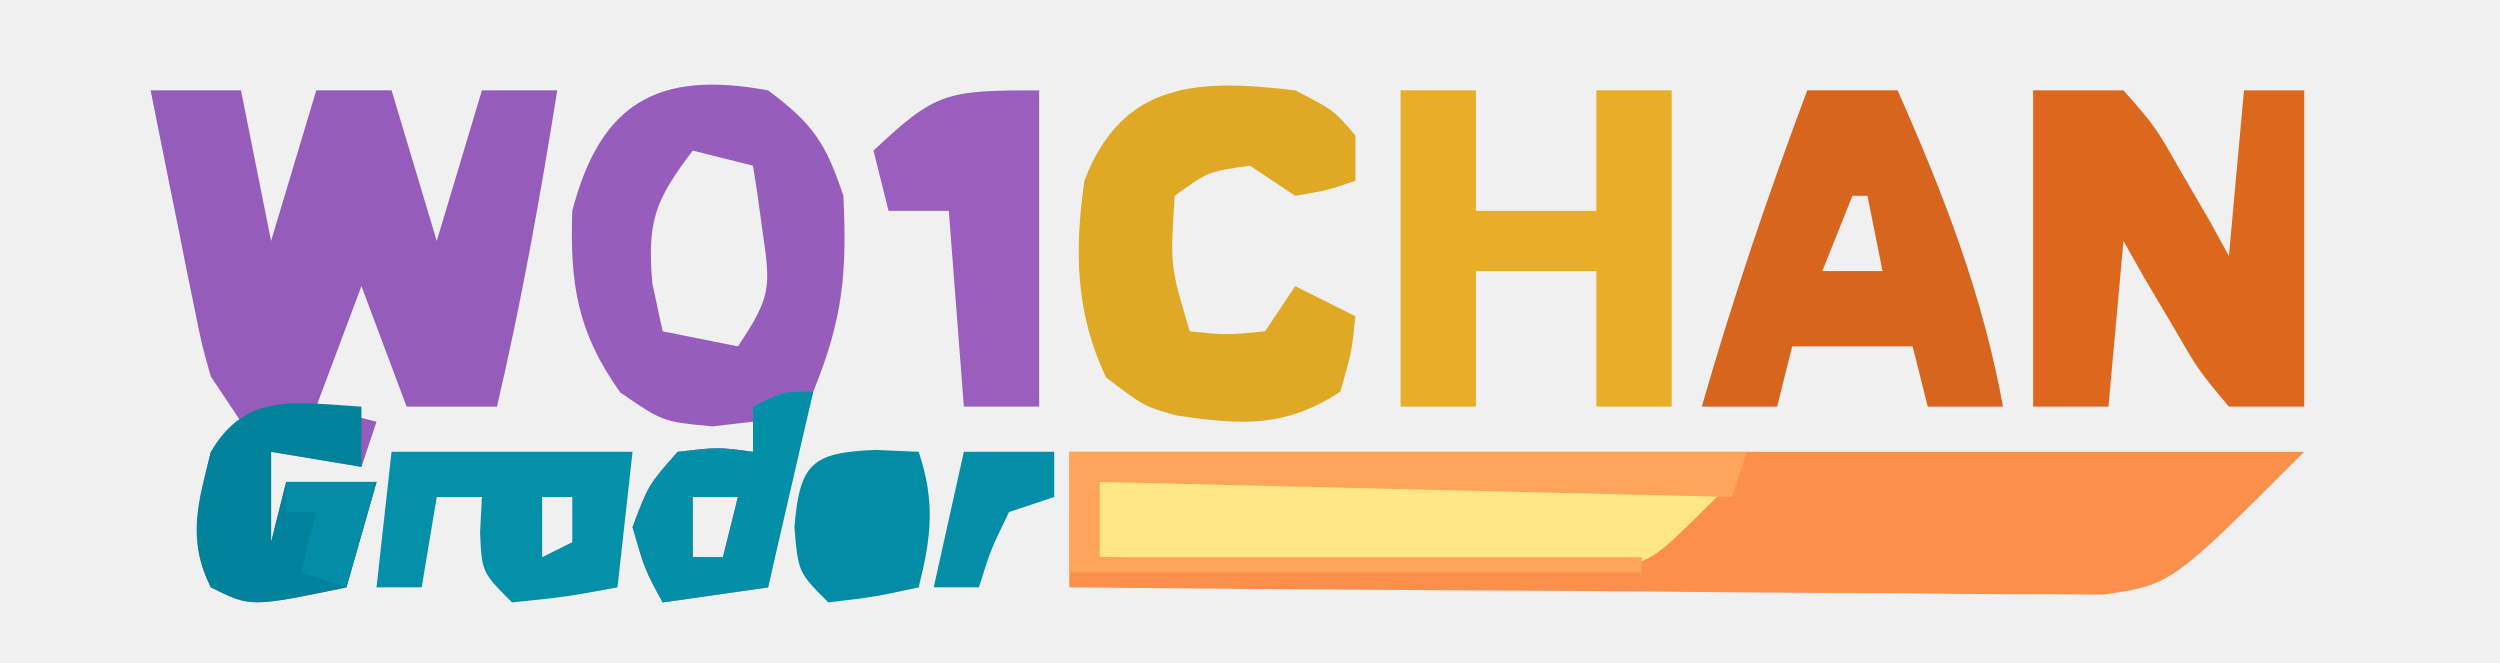
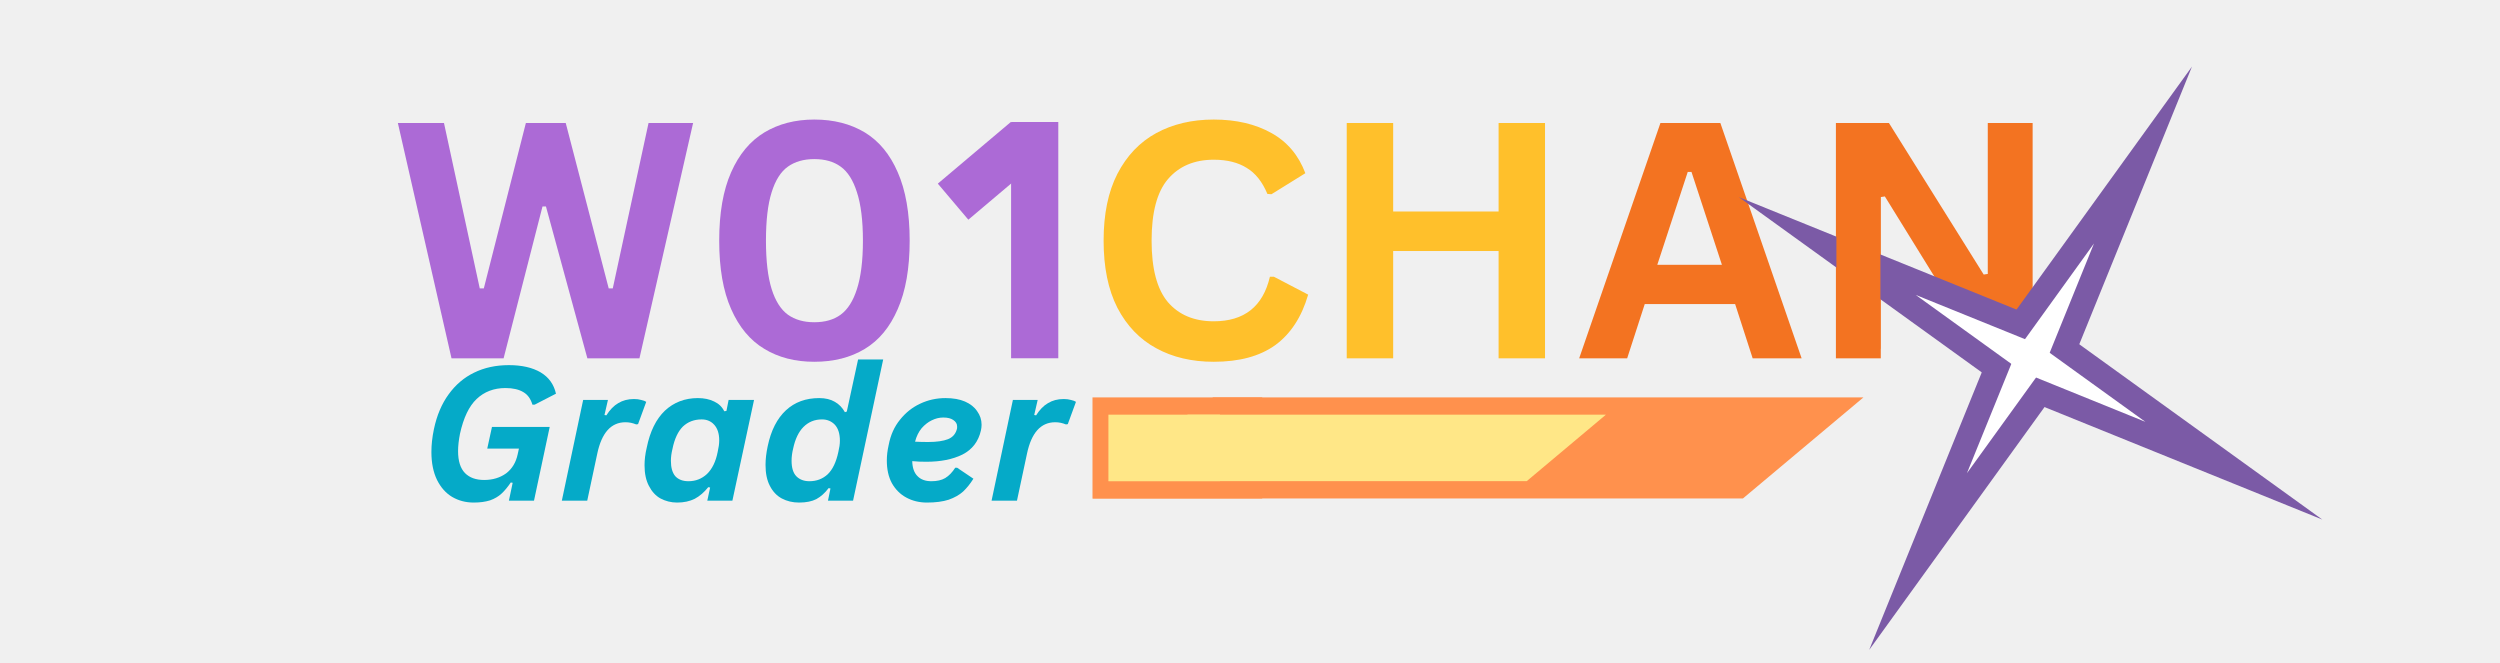
- <svg xmlns="http://www.w3.org/2000/svg" version="1.1" width="166" height="44">
-   <path d="M0 0 C27.06 0 54.12 0 82 0 C73.169 8.831 73.169 8.831 68.665 9.481 C67.397 9.472 66.129 9.463 64.823 9.454 C64.12 9.455 63.417 9.455 62.693 9.456 C60.382 9.453 58.072 9.422 55.762 9.391 C54.155 9.383 52.548 9.377 50.94 9.373 C46.72 9.358 42.5 9.319 38.28 9.275 C33.97 9.234 29.66 9.215 25.35 9.195 C16.899 9.152 8.45 9.084 0 9 C0 6.03 0 3.06 0 0 Z " fill="#FB8F4B" transform="translate(71,30)" />
-   <path d="M0 0 C1.98 0 3.96 0 6 0 C6.66 3.3 7.32 6.6 8 10 C8.99 6.7 9.98 3.4 11 0 C12.65 0 14.3 0 16 0 C16.99 3.3 17.98 6.6 19 10 C19.99 6.7 20.98 3.4 22 0 C23.65 0 25.3 0 27 0 C25.877 7.059 24.624 14.038 23 21 C21.02 21 19.04 21 17 21 C16.01 18.36 15.02 15.72 14 13 C13.01 15.64 12.02 18.28 11 21 C12.32 21.33 13.64 21.66 15 22 C14.67 22.99 14.34 23.98 14 25 C12.02 24.67 10.04 24.34 8 24 C8 25.98 8 27.96 8 30 C8.33 28.68 8.66 27.36 9 26 C10.98 26 12.96 26 15 26 C14.34 28.31 13.68 30.62 13 33 C6.64 34.32 6.64 34.32 4 33 C2.411 29.822 3.205 27.365 4 24 C4.66 23.34 5.32 22.68 6 22 C5.34 21.01 4.68 20.02 4 19 C3.406 16.915 3.406 16.915 2.93 14.551 C2.756 13.703 2.582 12.856 2.402 11.982 C2.228 11.101 2.054 10.22 1.875 9.312 C1.693 8.42 1.511 7.527 1.324 6.607 C0.877 4.406 0.436 2.204 0 0 Z " fill="#965CBB" transform="translate(10,6)" />
-   <path d="M0 0 C2.969 2.207 3.829 3.486 5 7 C5.251 12.183 4.961 15.2 3 20 C2.422 22.262 1.881 24.534 1.375 26.812 C1.115 27.974 0.854 29.135 0.586 30.332 C0.393 31.212 0.199 32.093 0 33 C-3.465 33.495 -3.465 33.495 -7 34 C-8.188 31.812 -8.188 31.812 -9 29 C-7.938 26.188 -7.938 26.188 -6 24 C-3.312 23.688 -3.312 23.688 -1 24 C-1 23.34 -1 22.68 -1 22 C-1.887 22.103 -2.774 22.206 -3.688 22.312 C-7 22 -7 22 -9.812 20.062 C-12.663 16.072 -13.167 12.848 -13 8 C-11.136 0.855 -7.353 -1.364 0 0 Z M-5 4 C-7.488 7.284 -8.032 8.612 -7.688 12.812 C-7.347 14.39 -7.347 14.39 -7 16 C-5.35 16.33 -3.7 16.66 -2 17 C0.236 13.647 0.173 13.093 -0.375 9.312 C-0.486 8.504 -0.597 7.696 -0.711 6.863 C-0.806 6.248 -0.902 5.634 -1 5 C-2.32 4.67 -3.64 4.34 -5 4 Z M-5 27 C-5 28.32 -5 29.64 -5 31 C-4.34 31 -3.68 31 -3 31 C-2.67 29.68 -2.34 28.36 -2 27 C-2.99 27 -3.98 27 -5 27 Z " fill="#975DBC" transform="translate(51,6)" />
-   <path d="M0 0 C1.98 0 3.96 0 6 0 C8.117 2.406 8.117 2.406 9.875 5.5 C10.471 6.521 11.066 7.542 11.68 8.594 C12.115 9.388 12.551 10.182 13 11 C13.33 7.37 13.66 3.74 14 0 C15.32 0 16.64 0 18 0 C18 6.93 18 13.86 18 21 C16.35 21 14.7 21 13 21 C10.98 18.594 10.98 18.594 9.188 15.5 C8.583 14.479 7.978 13.458 7.355 12.406 C6.908 11.612 6.461 10.818 6 10 C5.67 13.63 5.34 17.26 5 21 C3.35 21 1.7 21 0 21 C0 14.07 0 7.14 0 0 Z " fill="#DC681D" transform="translate(135,6)" />
-   <path d="M0 0 C1.65 0 3.3 0 5 0 C5 2.64 5 5.28 5 8 C7.64 8 10.28 8 13 8 C13 5.36 13 2.72 13 0 C14.65 0 16.3 0 18 0 C18 6.93 18 13.86 18 21 C16.35 21 14.7 21 13 21 C13 18.03 13 15.06 13 12 C10.36 12 7.72 12 5 12 C5 14.97 5 17.94 5 21 C3.35 21 1.7 21 0 21 C0 14.07 0 7.14 0 0 Z " fill="#E8AE27" transform="translate(93,6)" />
-   <path d="M0 0 C1.98 0 3.96 0 6 0 C9.078 6.944 11.628 13.517 13 21 C11.35 21 9.7 21 8 21 C7.67 19.68 7.34 18.36 7 17 C4.36 17 1.72 17 -1 17 C-1.33 18.32 -1.66 19.64 -2 21 C-3.65 21 -5.3 21 -7 21 C-4.962 13.882 -2.597 6.933 0 0 Z M3 7 C2.34 8.65 1.68 10.3 1 12 C2.32 12 3.64 12 5 12 C4.67 10.35 4.34 8.7 4 7 C3.67 7 3.34 7 3 7 Z " fill="#D7651D" transform="translate(120,6)" />
-   <path d="M0 0 C2.562 1.312 2.562 1.312 4 3 C4 3.99 4 4.98 4 6 C2.188 6.625 2.188 6.625 0 7 C-0.99 6.34 -1.98 5.68 -3 5 C-5.789 5.396 -5.789 5.396 -8 7 C-8.305 11.651 -8.305 11.651 -7 16 C-4.584 16.25 -4.584 16.25 -2 16 C-1.34 15.01 -0.68 14.02 0 13 C1.32 13.66 2.64 14.32 4 15 C3.75 17.375 3.75 17.375 3 20 C-0.687 22.439 -3.638 22.214 -7.871 21.586 C-10 21 -10 21 -12.562 19.062 C-14.594 14.735 -14.658 10.708 -14 6 C-11.445 -0.675 -6.331 -0.754 0 0 Z " fill="#DFA825" transform="translate(86,6)" />
-   <path d="M0 0 C13.86 0 27.72 0 42 0 C37 5 37 5 34.994 5.601 C34.348 5.59 33.702 5.579 33.036 5.568 C32.295 5.567 31.555 5.567 30.792 5.566 C30.009 5.541 29.225 5.515 28.418 5.488 C27.197 5.478 27.197 5.478 25.951 5.467 C23.362 5.439 20.776 5.376 18.188 5.312 C16.428 5.287 14.668 5.265 12.908 5.244 C8.605 5.189 4.303 5.103 0 5 C0 3.35 0 1.7 0 0 Z " fill="#FFE686" transform="translate(73,32)" />
-   <path d="M0 0 C14.85 0 29.7 0 45 0 C44.67 0.99 44.34 1.98 44 3 C30.14 2.67 16.28 2.34 2 2 C2 3.65 2 5.3 2 7 C13.88 7 25.76 7 38 7 C38 7.33 38 7.66 38 8 C25.46 8 12.92 8 0 8 C0 5.36 0 2.72 0 0 Z " fill="#FFA45A" transform="translate(71,30)" />
-   <path d="M0 0 C0 6.93 0 13.86 0 21 C-1.65 21 -3.3 21 -5 21 C-5.33 16.71 -5.66 12.42 -6 8 C-7.32 8 -8.64 8 -10 8 C-10.33 6.68 -10.66 5.36 -11 4 C-6.853 0.097 -6.175 0 0 0 Z " fill="#995EBE" transform="translate(69,6)" />
-   <path d="M0 0 C5.28 0 10.56 0 16 0 C15.67 2.97 15.34 5.94 15 9 C11.625 9.625 11.625 9.625 8 10 C6 8 6 8 5.875 5.375 C5.916 4.591 5.957 3.808 6 3 C5.01 3 4.02 3 3 3 C2.67 4.98 2.34 6.96 2 9 C1.01 9 0.02 9 -1 9 C-0.67 6.03 -0.34 3.06 0 0 Z M10 3 C10 4.32 10 5.64 10 7 C10.66 6.67 11.32 6.34 12 6 C12 5.01 12 4.02 12 3 C11.34 3 10.68 3 10 3 Z " fill="#0490A9" transform="translate(26,30)" />
-   <path d="M0 0 C0 1.32 0 2.64 0 4 C-2.97 3.505 -2.97 3.505 -6 3 C-6 4.98 -6 6.96 -6 9 C-5.67 7.68 -5.34 6.36 -5 5 C-3.02 5 -1.04 5 1 5 C0.34 7.31 -0.32 9.62 -1 12 C-7.36 13.32 -7.36 13.32 -10 12 C-11.607 8.785 -10.85 6.399 -10 3 C-7.661 -1.028 -4.27 -0.242 0 0 Z " fill="#03839B" transform="translate(24,27)" />
-   <path d="M0 0 C-0.99 4.29 -1.98 8.58 -3 13 C-5.31 13.33 -7.62 13.66 -10 14 C-11.188 11.812 -11.188 11.812 -12 9 C-10.938 6.188 -10.938 6.188 -9 4 C-6.312 3.688 -6.312 3.688 -4 4 C-4 3.01 -4 2.02 -4 1 C-2 0 -2 0 0 0 Z M-8 7 C-8 8.32 -8 9.64 -8 11 C-7.34 11 -6.68 11 -6 11 C-5.67 9.68 -5.34 8.36 -5 7 C-5.99 7 -6.98 7 -8 7 Z " fill="#048FA9" transform="translate(54,26)" />
-   <path d="M0 0 C0.949 0.041 1.897 0.083 2.875 0.125 C3.983 3.45 3.72 5.747 2.875 9.125 C-0 9.75 -0 9.75 -3.125 10.125 C-5.125 8.125 -5.125 8.125 -5.375 5.125 C-5.023 0.906 -4.23 0.169 0 0 Z " fill="#038CA5" transform="translate(58.125,29.875)" />
-   <path d="M0 0 C1.98 0 3.96 0 6 0 C6 0.99 6 1.98 6 3 C5.01 3.33 4.02 3.66 3 4 C1.781 6.504 1.781 6.504 1 9 C0.01 9 -0.98 9 -2 9 C-1.34 6.03 -0.68 3.06 0 0 Z " fill="#048EA7" transform="translate(64,30)" />
-   <path d="M0 0 C1.98 0 3.96 0 6 0 C5.34 2.31 4.68 4.62 4 7 C3.01 6.67 2.02 6.34 1 6 C1.33 4.68 1.66 3.36 2 2 C1.34 2 0.68 2 0 2 C0 1.34 0 0.68 0 0 Z " fill="#038CA5" transform="translate(19,32)" />
+ <svg xmlns="http://www.w3.org/2000/svg" width="166" zoomAndPan="magnify" viewBox="0 0 124.5 33" height="44" preserveAspectRatio="xMidYMid meet" version="1.0">
+   <defs>
+     <g />
+     <clipPath id="353d14d819">
+       <path d="M 54.406 19.789 L 62.863 19.789 L 62.863 24.824 L 54.406 24.824 Z M 54.406 19.789 " clip-rule="nonzero" />
+     </clipPath>
+     <clipPath id="75d6a6354e">
+       <path d="M 54.406 19.789 L 92.812 19.789 L 92.812 24.824 L 54.406 24.824 Z M 54.406 19.789 " clip-rule="nonzero" />
+     </clipPath>
+     <clipPath id="4482ff2e39">
+       <path d="M 60.41 19.789 L 92.801 19.789 L 86.797 24.824 L 54.406 24.824 Z M 60.41 19.789 " clip-rule="nonzero" />
+     </clipPath>
+     <clipPath id="c2524c8f1a">
+       <path d="M 93 3 L 110 3 L 110 32.934 L 93 32.934 Z M 93 3 " clip-rule="nonzero" />
+     </clipPath>
+     <clipPath id="1616a80de9">
+       <path d="M 109.16 3.316 L 96.762 33.875 L 93.078 32.383 L 105.473 1.82 Z M 109.16 3.316 " clip-rule="nonzero" />
+     </clipPath>
+     <clipPath id="5322c2e7d2">
+       <path d="M 102.871 18.812 L 109.16 3.316 L 99.367 16.879 L 93.078 32.375 Z M 102.871 18.812 " clip-rule="nonzero" />
+     </clipPath>
+     <clipPath id="11d3d2dbe9">
+       <path d="M 86 9 L 116 9 L 116 26 L 86 26 Z M 86 9 " clip-rule="nonzero" />
+     </clipPath>
+     <clipPath id="8e158f696b">
+       <path d="M 115.652 25.875 L 85.086 13.496 L 86.578 9.809 L 117.145 22.188 Z M 115.652 25.875 " clip-rule="nonzero" />
+     </clipPath>
+     <clipPath id="75ec8b9b58">
+       <path d="M 100.152 19.598 L 115.652 25.875 L 102.086 16.09 L 86.586 9.812 Z M 100.152 19.598 " clip-rule="nonzero" />
+     </clipPath>
+     <clipPath id="c75e299a73">
+       <path d="M 55.199 20.652 L 79.984 20.652 L 79.984 23.961 L 55.199 23.961 Z M 55.199 20.652 " clip-rule="nonzero" />
+     </clipPath>
+     <clipPath id="3cf5908058">
+       <path d="M 59.145 20.652 L 79.973 20.652 L 76.031 23.961 L 55.199 23.961 Z M 59.145 20.652 " clip-rule="nonzero" />
+     </clipPath>
+     <clipPath id="0e40c2c105">
+       <path d="M 55.199 20.652 L 60.754 20.652 L 60.754 23.961 L 55.199 23.961 Z M 55.199 20.652 " clip-rule="nonzero" />
+     </clipPath>
+     <clipPath id="87ee1a1b3e">
+       <path d="M 50.352 6.074 L 52.703 6.074 L 52.703 17.844 L 50.352 17.844 Z M 50.352 6.074 " clip-rule="nonzero" />
+     </clipPath>
+     <clipPath id="5165ba8376">
+       <path d="M 46 6 L 52 6 L 52 11 L 46 11 Z M 46 6 " clip-rule="nonzero" />
+     </clipPath>
+     <clipPath id="a2d3c82608">
+       <path d="M 50.336 6.078 L 51.852 7.875 L 48.223 10.941 L 46.703 9.145 Z M 50.336 6.078 " clip-rule="nonzero" />
+     </clipPath>
+     <clipPath id="6faea09324">
+       <path d="M 91.453 7.887 L 93.645 7.887 L 93.645 17.367 L 91.453 17.367 Z M 91.453 7.887 " clip-rule="nonzero" />
+     </clipPath>
+     <clipPath id="c13a93628d">
+       <path d="M 97 12 L 105 12 L 105 24 L 97 24 Z M 97 12 " clip-rule="nonzero" />
+     </clipPath>
+     <clipPath id="679b01c502">
+       <path d="M 104.281 12.125 L 99.402 24.156 L 97.953 23.566 L 102.832 11.539 Z M 104.281 12.125 " clip-rule="nonzero" />
+     </clipPath>
+     <clipPath id="94dded3fcf">
+       <path d="M 101.809 18.227 L 104.281 12.125 L 100.43 17.465 L 97.953 23.566 Z M 101.809 18.227 " clip-rule="nonzero" />
+     </clipPath>
+     <clipPath id="1722c05555">
+       <path d="M 95 14 L 107 14 L 107 22 L 95 22 Z M 95 14 " clip-rule="nonzero" />
+     </clipPath>
+     <clipPath id="15a32e2fb9">
+       <path d="M 106.84 21.008 L 94.805 16.133 L 95.395 14.684 L 107.426 19.555 Z M 106.84 21.008 " clip-rule="nonzero" />
+     </clipPath>
+     <clipPath id="ebae6ee9e2">
+       <path d="M 100.738 18.535 L 106.84 21.008 L 101.5 17.156 L 95.398 14.684 Z M 100.738 18.535 " clip-rule="nonzero" />
+     </clipPath>
+   </defs>
+   <g fill="#ac6ad6" fill-opacity="1">
+     <g transform="translate(19.48532, 17.84459)">
+       <g>
+         <path d="M 5.594 0 L 3 0 L 0.328 -11.719 L 2.625 -11.719 L 4.406 -3.484 L 4.609 -3.484 L 6.703 -11.719 L 8.688 -11.719 L 10.828 -3.484 L 11.031 -3.484 L 12.812 -11.719 L 15.031 -11.719 L 12.359 0 L 9.766 0 L 7.703 -7.562 L 7.531 -7.562 Z M 5.594 0 " />
+       </g>
+     </g>
+   </g>
+   <g fill="#ac6ad6" fill-opacity="1">
+     <g transform="translate(34.83265, 17.84459)">
+       <g>
+         <path d="M 5.719 0.172 C 4.77 0.172 3.941 -0.039 3.234 -0.469 C 2.523 -0.895 1.973 -1.555 1.578 -2.453 C 1.18 -3.348 0.984 -4.484 0.984 -5.859 C 0.984 -7.234 1.18 -8.367 1.578 -9.266 C 1.973 -10.16 2.523 -10.82 3.234 -11.25 C 3.941 -11.676 4.77 -11.891 5.719 -11.891 C 6.688 -11.891 7.523 -11.676 8.234 -11.25 C 8.941 -10.82 9.488 -10.16 9.875 -9.266 C 10.27 -8.367 10.469 -7.234 10.469 -5.859 C 10.469 -4.484 10.27 -3.348 9.875 -2.453 C 9.488 -1.555 8.941 -0.895 8.234 -0.469 C 7.523 -0.039 6.688 0.172 5.719 0.172 Z M 5.719 -1.797 C 6.25 -1.797 6.688 -1.922 7.031 -2.172 C 7.383 -2.43 7.656 -2.859 7.844 -3.453 C 8.039 -4.055 8.141 -4.859 8.141 -5.859 C 8.141 -6.867 8.039 -7.672 7.844 -8.266 C 7.656 -8.867 7.383 -9.297 7.031 -9.547 C 6.688 -9.797 6.25 -9.922 5.719 -9.922 C 5.195 -9.922 4.758 -9.797 4.406 -9.547 C 4.051 -9.297 3.781 -8.867 3.594 -8.266 C 3.406 -7.672 3.312 -6.867 3.312 -5.859 C 3.312 -4.859 3.406 -4.055 3.594 -3.453 C 3.781 -2.859 4.051 -2.43 4.406 -2.172 C 4.758 -1.922 5.195 -1.797 5.719 -1.797 Z M 5.719 -1.797 " />
+       </g>
+     </g>
+   </g>
+   <g fill="#ac6ad6" fill-opacity="1">
+     <g transform="translate(46.29109, 17.84459)">
+       <g />
+     </g>
+   </g>
+   <g fill="#ac6ad6" fill-opacity="1">
+     <g transform="translate(50.16401, 17.84459)">
+       <g />
+     </g>
+   </g>
+   <g fill="#ffc02b" fill-opacity="1">
+     <g transform="translate(54.0375, 17.84459)">
+       <g>
+         <path d="M 6.406 0.172 C 5.32 0.172 4.367 -0.051 3.547 -0.5 C 2.723 -0.945 2.078 -1.617 1.609 -2.516 C 1.148 -3.422 0.922 -4.535 0.922 -5.859 C 0.922 -7.18 1.148 -8.289 1.609 -9.188 C 2.078 -10.094 2.723 -10.77 3.547 -11.219 C 4.367 -11.664 5.32 -11.891 6.406 -11.891 C 7.531 -11.891 8.488 -11.664 9.281 -11.219 C 10.07 -10.781 10.633 -10.113 10.969 -9.219 L 9.281 -8.172 L 9.078 -8.188 C 8.828 -8.789 8.484 -9.223 8.047 -9.484 C 7.617 -9.754 7.07 -9.891 6.406 -9.891 C 5.438 -9.891 4.676 -9.566 4.125 -8.922 C 3.582 -8.285 3.312 -7.266 3.312 -5.859 C 3.312 -4.461 3.582 -3.441 4.125 -2.797 C 4.676 -2.16 5.438 -1.844 6.406 -1.844 C 7.926 -1.844 8.859 -2.582 9.203 -4.062 L 9.406 -4.062 L 11.109 -3.172 C 10.785 -2.055 10.238 -1.219 9.469 -0.656 C 8.695 -0.102 7.676 0.172 6.406 0.172 Z M 6.406 0.172 " />
+       </g>
+     </g>
+   </g>
+   <g fill="#ffc02b" fill-opacity="1">
+     <g transform="translate(65.53597, 17.84459)">
+       <g>
+         <path d="M 9.094 -7.312 L 9.094 -11.719 L 11.406 -11.719 L 11.406 0 L 9.094 0 L 9.094 -5.344 L 3.844 -5.344 L 3.844 0 L 1.531 0 L 1.531 -11.719 L 3.844 -11.719 L 3.844 -7.312 Z M 9.094 -7.312 " />
+       </g>
+     </g>
+   </g>
+   <g fill="#f37321" fill-opacity="1">
+     <g transform="translate(78.47076, 17.84459)">
+       <g>
+         <path d="M 11.25 0 L 8.812 0 L 7.938 -2.703 L 3.438 -2.703 L 2.562 0 L 0.172 0 L 4.219 -11.719 L 7.203 -11.719 Z M 5.578 -9.281 L 4.062 -4.656 L 7.281 -4.656 L 5.766 -9.281 Z M 5.578 -9.281 " />
+       </g>
+     </g>
+   </g>
+   <g fill="#f37321" fill-opacity="1">
+     <g transform="translate(89.89706, 17.84459)">
+       <g>
+         <path d="M 3.766 0 L 1.531 0 L 1.531 -11.719 L 4.172 -11.719 L 8.891 -4.172 L 9.094 -4.203 L 9.094 -11.719 L 11.328 -11.719 L 11.328 0 L 8.953 0 L 3.969 -8.062 L 3.766 -8.031 Z M 3.766 0 " />
+       </g>
+     </g>
+   </g>
+   <g clip-path="url(#353d14d819)">
+     <path fill="#ff914d" d="M 54.406 19.789 L 62.859 19.789 L 62.859 24.824 L 54.406 24.824 Z M 54.406 19.789 " fill-opacity="1" fill-rule="nonzero" />
+   </g>
+   <g clip-path="url(#75d6a6354e)">
+     <g clip-path="url(#4482ff2e39)">
+       <path fill="#ff914d" d="M 54.406 19.789 L 92.812 19.789 L 92.812 24.824 L 54.406 24.824 Z M 54.406 19.789 " fill-opacity="1" fill-rule="nonzero" />
+     </g>
+   </g>
+   <g clip-path="url(#c2524c8f1a)">
+     <g clip-path="url(#1616a80de9)">
+       <g clip-path="url(#5322c2e7d2)">
+         <path fill="#7b5aa6" d="M 109.16 3.316 L 96.766 33.863 L 93.082 32.367 L 105.473 1.82 Z M 109.16 3.316 " fill-opacity="1" fill-rule="nonzero" />
+       </g>
+     </g>
+   </g>
+   <g clip-path="url(#11d3d2dbe9)">
+     <g clip-path="url(#8e158f696b)">
+       <g clip-path="url(#75ec8b9b58)">
+         <path fill="#7b5aa6" d="M 115.652 25.875 L 85.098 13.504 L 86.59 9.816 L 117.145 22.188 Z M 115.652 25.875 " fill-opacity="1" fill-rule="nonzero" />
+       </g>
+     </g>
+   </g>
+   <g clip-path="url(#c75e299a73)">
+     <g clip-path="url(#3cf5908058)">
+       <path fill="#ffe787" d="M 55.199 20.652 L 79.973 20.652 L 79.973 23.961 L 55.199 23.961 Z M 55.199 20.652 " fill-opacity="1" fill-rule="nonzero" />
+     </g>
+   </g>
+   <g clip-path="url(#0e40c2c105)">
+     <path fill="#ffe787" d="M 55.199 20.652 L 60.754 20.652 L 60.754 23.961 L 55.199 23.961 Z M 55.199 20.652 " fill-opacity="1" fill-rule="nonzero" />
+   </g>
+   <g fill="#05aac8" fill-opacity="1">
+     <g transform="translate(20.85911, 24.93363)">
+       <g>
+         <path d="M 2.734 0.094 C 2.336 0.094 1.977 0 1.656 -0.188 C 1.344 -0.375 1.094 -0.656 0.906 -1.031 C 0.719 -1.414 0.625 -1.879 0.625 -2.422 C 0.625 -2.773 0.664 -3.156 0.75 -3.562 C 0.895 -4.25 1.141 -4.828 1.484 -5.297 C 1.828 -5.773 2.25 -6.133 2.75 -6.375 C 3.258 -6.625 3.836 -6.75 4.484 -6.75 C 5.129 -6.75 5.656 -6.629 6.062 -6.391 C 6.469 -6.148 6.723 -5.797 6.828 -5.328 L 5.766 -4.781 L 5.656 -4.781 C 5.57 -5.07 5.422 -5.281 5.203 -5.406 C 4.984 -5.539 4.688 -5.609 4.312 -5.609 C 3.738 -5.609 3.258 -5.426 2.875 -5.062 C 2.5 -4.707 2.223 -4.129 2.047 -3.328 C 1.984 -3.004 1.953 -2.719 1.953 -2.469 C 1.953 -1.977 2.066 -1.613 2.297 -1.375 C 2.523 -1.145 2.844 -1.031 3.25 -1.031 C 3.676 -1.031 4.039 -1.141 4.344 -1.359 C 4.645 -1.586 4.836 -1.906 4.922 -2.312 L 4.984 -2.594 L 3.406 -2.594 L 3.641 -3.672 L 6.516 -3.672 L 5.734 0 L 4.484 0 L 4.672 -0.891 L 4.578 -0.906 C 4.43 -0.688 4.281 -0.504 4.125 -0.359 C 3.969 -0.211 3.773 -0.098 3.547 -0.016 C 3.316 0.055 3.047 0.094 2.734 0.094 Z M 2.734 0.094 " />
+       </g>
+     </g>
+   </g>
+   <g fill="#05aac8" fill-opacity="1">
+     <g transform="translate(27.7912, 24.93363)">
+       <g>
+         <path d="M 0.188 0 L 1.25 -5.016 L 2.484 -5.016 L 2.312 -4.266 L 2.406 -4.25 C 2.582 -4.531 2.781 -4.734 3 -4.859 C 3.219 -4.992 3.477 -5.062 3.781 -5.062 C 3.914 -5.062 4.035 -5.047 4.141 -5.016 C 4.254 -4.992 4.336 -4.961 4.391 -4.922 L 3.984 -3.812 L 3.891 -3.797 C 3.723 -3.867 3.547 -3.906 3.359 -3.906 C 2.641 -3.906 2.172 -3.383 1.953 -2.344 L 1.453 0 Z M 0.188 0 " />
+       </g>
+     </g>
+   </g>
+   <g fill="#05aac8" fill-opacity="1">
+     <g transform="translate(31.72317, 24.93363)">
+       <g>
+         <path d="M 2 0.094 C 1.695 0.094 1.422 0.023 1.172 -0.109 C 0.93 -0.242 0.738 -0.453 0.594 -0.734 C 0.445 -1.016 0.375 -1.359 0.375 -1.766 C 0.375 -2.035 0.41 -2.328 0.484 -2.641 C 0.648 -3.453 0.953 -4.066 1.391 -4.484 C 1.836 -4.898 2.383 -5.109 3.031 -5.109 C 3.344 -5.109 3.613 -5.051 3.844 -4.938 C 4.07 -4.832 4.238 -4.672 4.344 -4.453 L 4.453 -4.469 L 4.562 -5.016 L 5.828 -5.016 L 4.75 0 L 3.5 0 L 3.641 -0.656 L 3.547 -0.672 C 3.348 -0.422 3.125 -0.227 2.875 -0.094 C 2.625 0.031 2.332 0.094 2 0.094 Z M 2.562 -0.969 C 2.914 -0.969 3.223 -1.086 3.484 -1.328 C 3.742 -1.578 3.922 -1.941 4.016 -2.422 C 4.066 -2.641 4.094 -2.832 4.094 -3 C 4.094 -3.344 4.008 -3.602 3.844 -3.781 C 3.688 -3.957 3.477 -4.047 3.219 -4.047 C 2.844 -4.047 2.531 -3.926 2.281 -3.688 C 2.039 -3.445 1.867 -3.078 1.766 -2.578 C 1.711 -2.359 1.688 -2.16 1.688 -1.984 C 1.688 -1.648 1.758 -1.395 1.906 -1.219 C 2.062 -1.051 2.281 -0.969 2.562 -0.969 Z M 2.562 -0.969 " />
+       </g>
+     </g>
+   </g>
+   <g fill="#05aac8" fill-opacity="1">
+     <g transform="translate(37.7325, 24.93363)">
+       <g>
+         <path d="M 2.062 0.094 C 1.738 0.094 1.453 0.023 1.203 -0.109 C 0.953 -0.242 0.754 -0.453 0.609 -0.734 C 0.461 -1.016 0.391 -1.363 0.391 -1.781 C 0.391 -2.062 0.426 -2.375 0.5 -2.719 C 0.664 -3.5 0.969 -4.094 1.406 -4.5 C 1.844 -4.906 2.395 -5.109 3.062 -5.109 C 3.375 -5.109 3.633 -5.047 3.844 -4.922 C 4.051 -4.805 4.219 -4.633 4.344 -4.406 L 4.438 -4.438 L 5 -7.031 L 6.25 -7.031 L 4.75 0 L 3.5 0 L 3.625 -0.609 L 3.531 -0.625 C 3.352 -0.383 3.148 -0.203 2.922 -0.078 C 2.703 0.035 2.414 0.094 2.062 0.094 Z M 2.578 -0.969 C 2.93 -0.969 3.234 -1.082 3.484 -1.312 C 3.734 -1.551 3.91 -1.922 4.016 -2.422 C 4.066 -2.629 4.094 -2.816 4.094 -2.984 C 4.094 -3.336 4.008 -3.602 3.844 -3.781 C 3.676 -3.957 3.461 -4.047 3.203 -4.047 C 2.836 -4.047 2.531 -3.922 2.281 -3.672 C 2.039 -3.43 1.867 -3.07 1.766 -2.594 C 1.711 -2.375 1.688 -2.172 1.688 -1.984 C 1.688 -1.641 1.766 -1.383 1.922 -1.219 C 2.086 -1.051 2.305 -0.969 2.578 -0.969 Z M 2.578 -0.969 " />
+       </g>
+     </g>
+   </g>
+   <g fill="#05aac8" fill-opacity="1">
+     <g transform="translate(43.74182, 24.93363)">
+       <g>
+         <path d="M 5.109 -3.5 C 4.984 -2.945 4.676 -2.547 4.188 -2.297 C 3.695 -2.055 3.098 -1.938 2.391 -1.938 C 2.141 -1.938 1.906 -1.945 1.688 -1.969 C 1.695 -1.633 1.785 -1.383 1.953 -1.219 C 2.117 -1.051 2.348 -0.969 2.641 -0.969 C 2.922 -0.969 3.148 -1.02 3.328 -1.125 C 3.516 -1.238 3.68 -1.41 3.828 -1.641 L 3.922 -1.641 L 4.734 -1.094 C 4.578 -0.844 4.406 -0.629 4.219 -0.453 C 4.031 -0.285 3.789 -0.148 3.5 -0.047 C 3.207 0.047 2.848 0.094 2.422 0.094 C 2.035 0.094 1.691 0.008 1.391 -0.156 C 1.086 -0.32 0.848 -0.562 0.672 -0.875 C 0.504 -1.188 0.422 -1.562 0.422 -2 C 0.422 -2.25 0.453 -2.508 0.516 -2.781 C 0.609 -3.27 0.797 -3.688 1.078 -4.031 C 1.359 -4.383 1.691 -4.648 2.078 -4.828 C 2.473 -5.016 2.895 -5.109 3.344 -5.109 C 3.727 -5.109 4.051 -5.051 4.312 -4.938 C 4.582 -4.82 4.785 -4.66 4.922 -4.453 C 5.066 -4.254 5.141 -4.031 5.141 -3.781 C 5.141 -3.688 5.129 -3.594 5.109 -3.5 Z M 3.234 -4.141 C 3.035 -4.141 2.844 -4.094 2.656 -4 C 2.477 -3.914 2.312 -3.785 2.156 -3.609 C 2.008 -3.43 1.898 -3.207 1.828 -2.938 C 2.055 -2.926 2.273 -2.922 2.484 -2.922 C 2.898 -2.922 3.227 -2.969 3.469 -3.062 C 3.719 -3.164 3.867 -3.348 3.922 -3.609 C 3.922 -3.648 3.922 -3.68 3.922 -3.703 C 3.922 -3.828 3.859 -3.93 3.734 -4.016 C 3.617 -4.098 3.453 -4.141 3.234 -4.141 Z M 3.234 -4.141 " />
+       </g>
+     </g>
+   </g>
+   <g fill="#05aac8" fill-opacity="1">
+     <g transform="translate(49.19204, 24.93363)">
+       <g>
+         <path d="M 0.188 0 L 1.25 -5.016 L 2.484 -5.016 L 2.312 -4.266 L 2.406 -4.25 C 2.582 -4.531 2.781 -4.734 3 -4.859 C 3.219 -4.992 3.477 -5.062 3.781 -5.062 C 3.914 -5.062 4.035 -5.047 4.141 -5.016 C 4.254 -4.992 4.336 -4.961 4.391 -4.922 L 3.984 -3.812 L 3.891 -3.797 C 3.723 -3.867 3.547 -3.906 3.359 -3.906 C 2.641 -3.906 2.172 -3.383 1.953 -2.344 L 1.453 0 Z M 0.188 0 " />
+       </g>
+     </g>
+   </g>
+   <g clip-path="url(#87ee1a1b3e)">
+     <path fill="#ac6ad6" d="M 50.352 6.074 L 52.703 6.074 L 52.703 17.84 L 50.352 17.84 Z M 50.352 6.074 " fill-opacity="1" fill-rule="nonzero" />
+   </g>
+   <g clip-path="url(#5165ba8376)">
+     <g clip-path="url(#a2d3c82608)">
+       <path fill="#ac6ad6" d="M 50.336 6.078 L 51.852 7.875 L 48.223 10.941 L 46.703 9.145 Z M 50.336 6.078 " fill-opacity="1" fill-rule="nonzero" />
+     </g>
+   </g>
+   <g clip-path="url(#6faea09324)">
+     <path fill="#f37321" d="M 91.453 7.887 L 93.645 7.887 L 93.645 17.371 L 91.453 17.371 Z M 91.453 7.887 " fill-opacity="1" fill-rule="nonzero" />
+   </g>
+   <g clip-path="url(#c13a93628d)">
+     <g clip-path="url(#679b01c502)">
+       <g clip-path="url(#94dded3fcf)">
+         <path fill="#ffffff" d="M 104.281 12.125 L 99.406 24.152 L 97.953 23.562 L 102.832 11.539 Z M 104.281 12.125 " fill-opacity="1" fill-rule="nonzero" />
+       </g>
+     </g>
+   </g>
+   <g clip-path="url(#1722c05555)">
+     <g clip-path="url(#15a32e2fb9)">
+       <g clip-path="url(#ebae6ee9e2)">
+         <path fill="#ffffff" d="M 106.84 21.008 L 94.812 16.137 L 95.398 14.684 L 107.426 19.555 Z M 106.84 21.008 " fill-opacity="1" fill-rule="nonzero" />
+       </g>
+     </g>
+   </g>
</svg>
